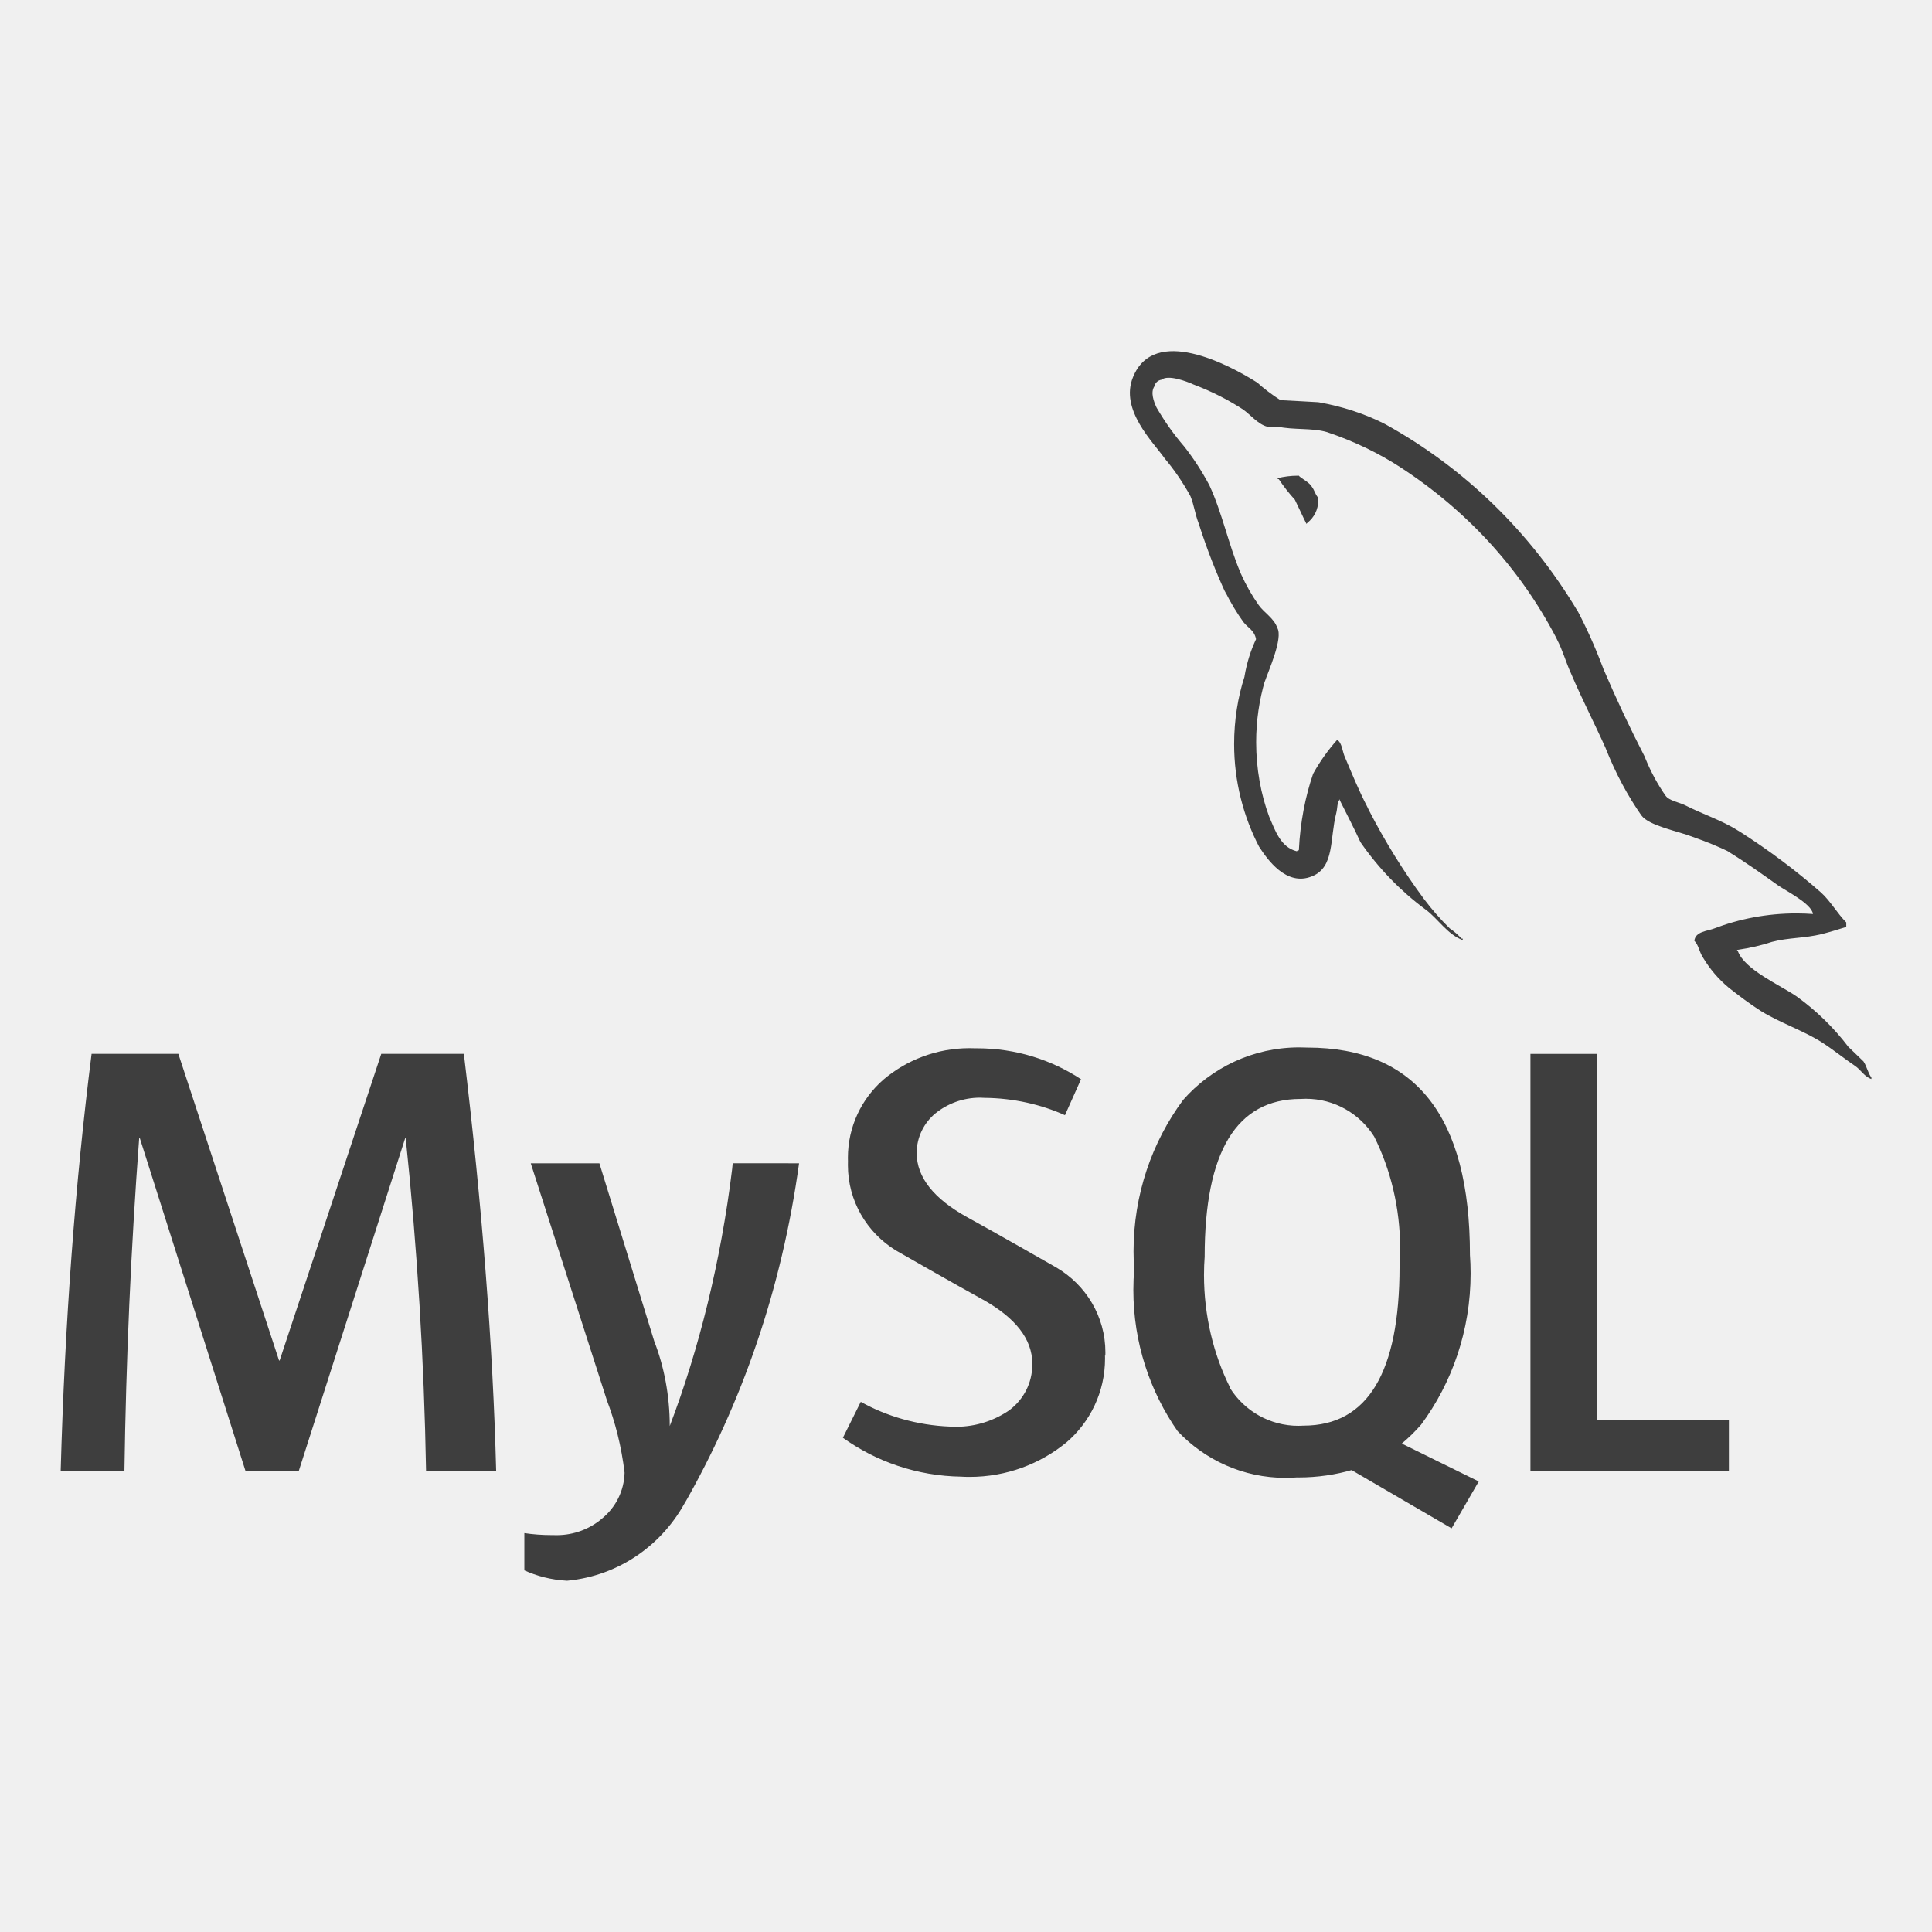
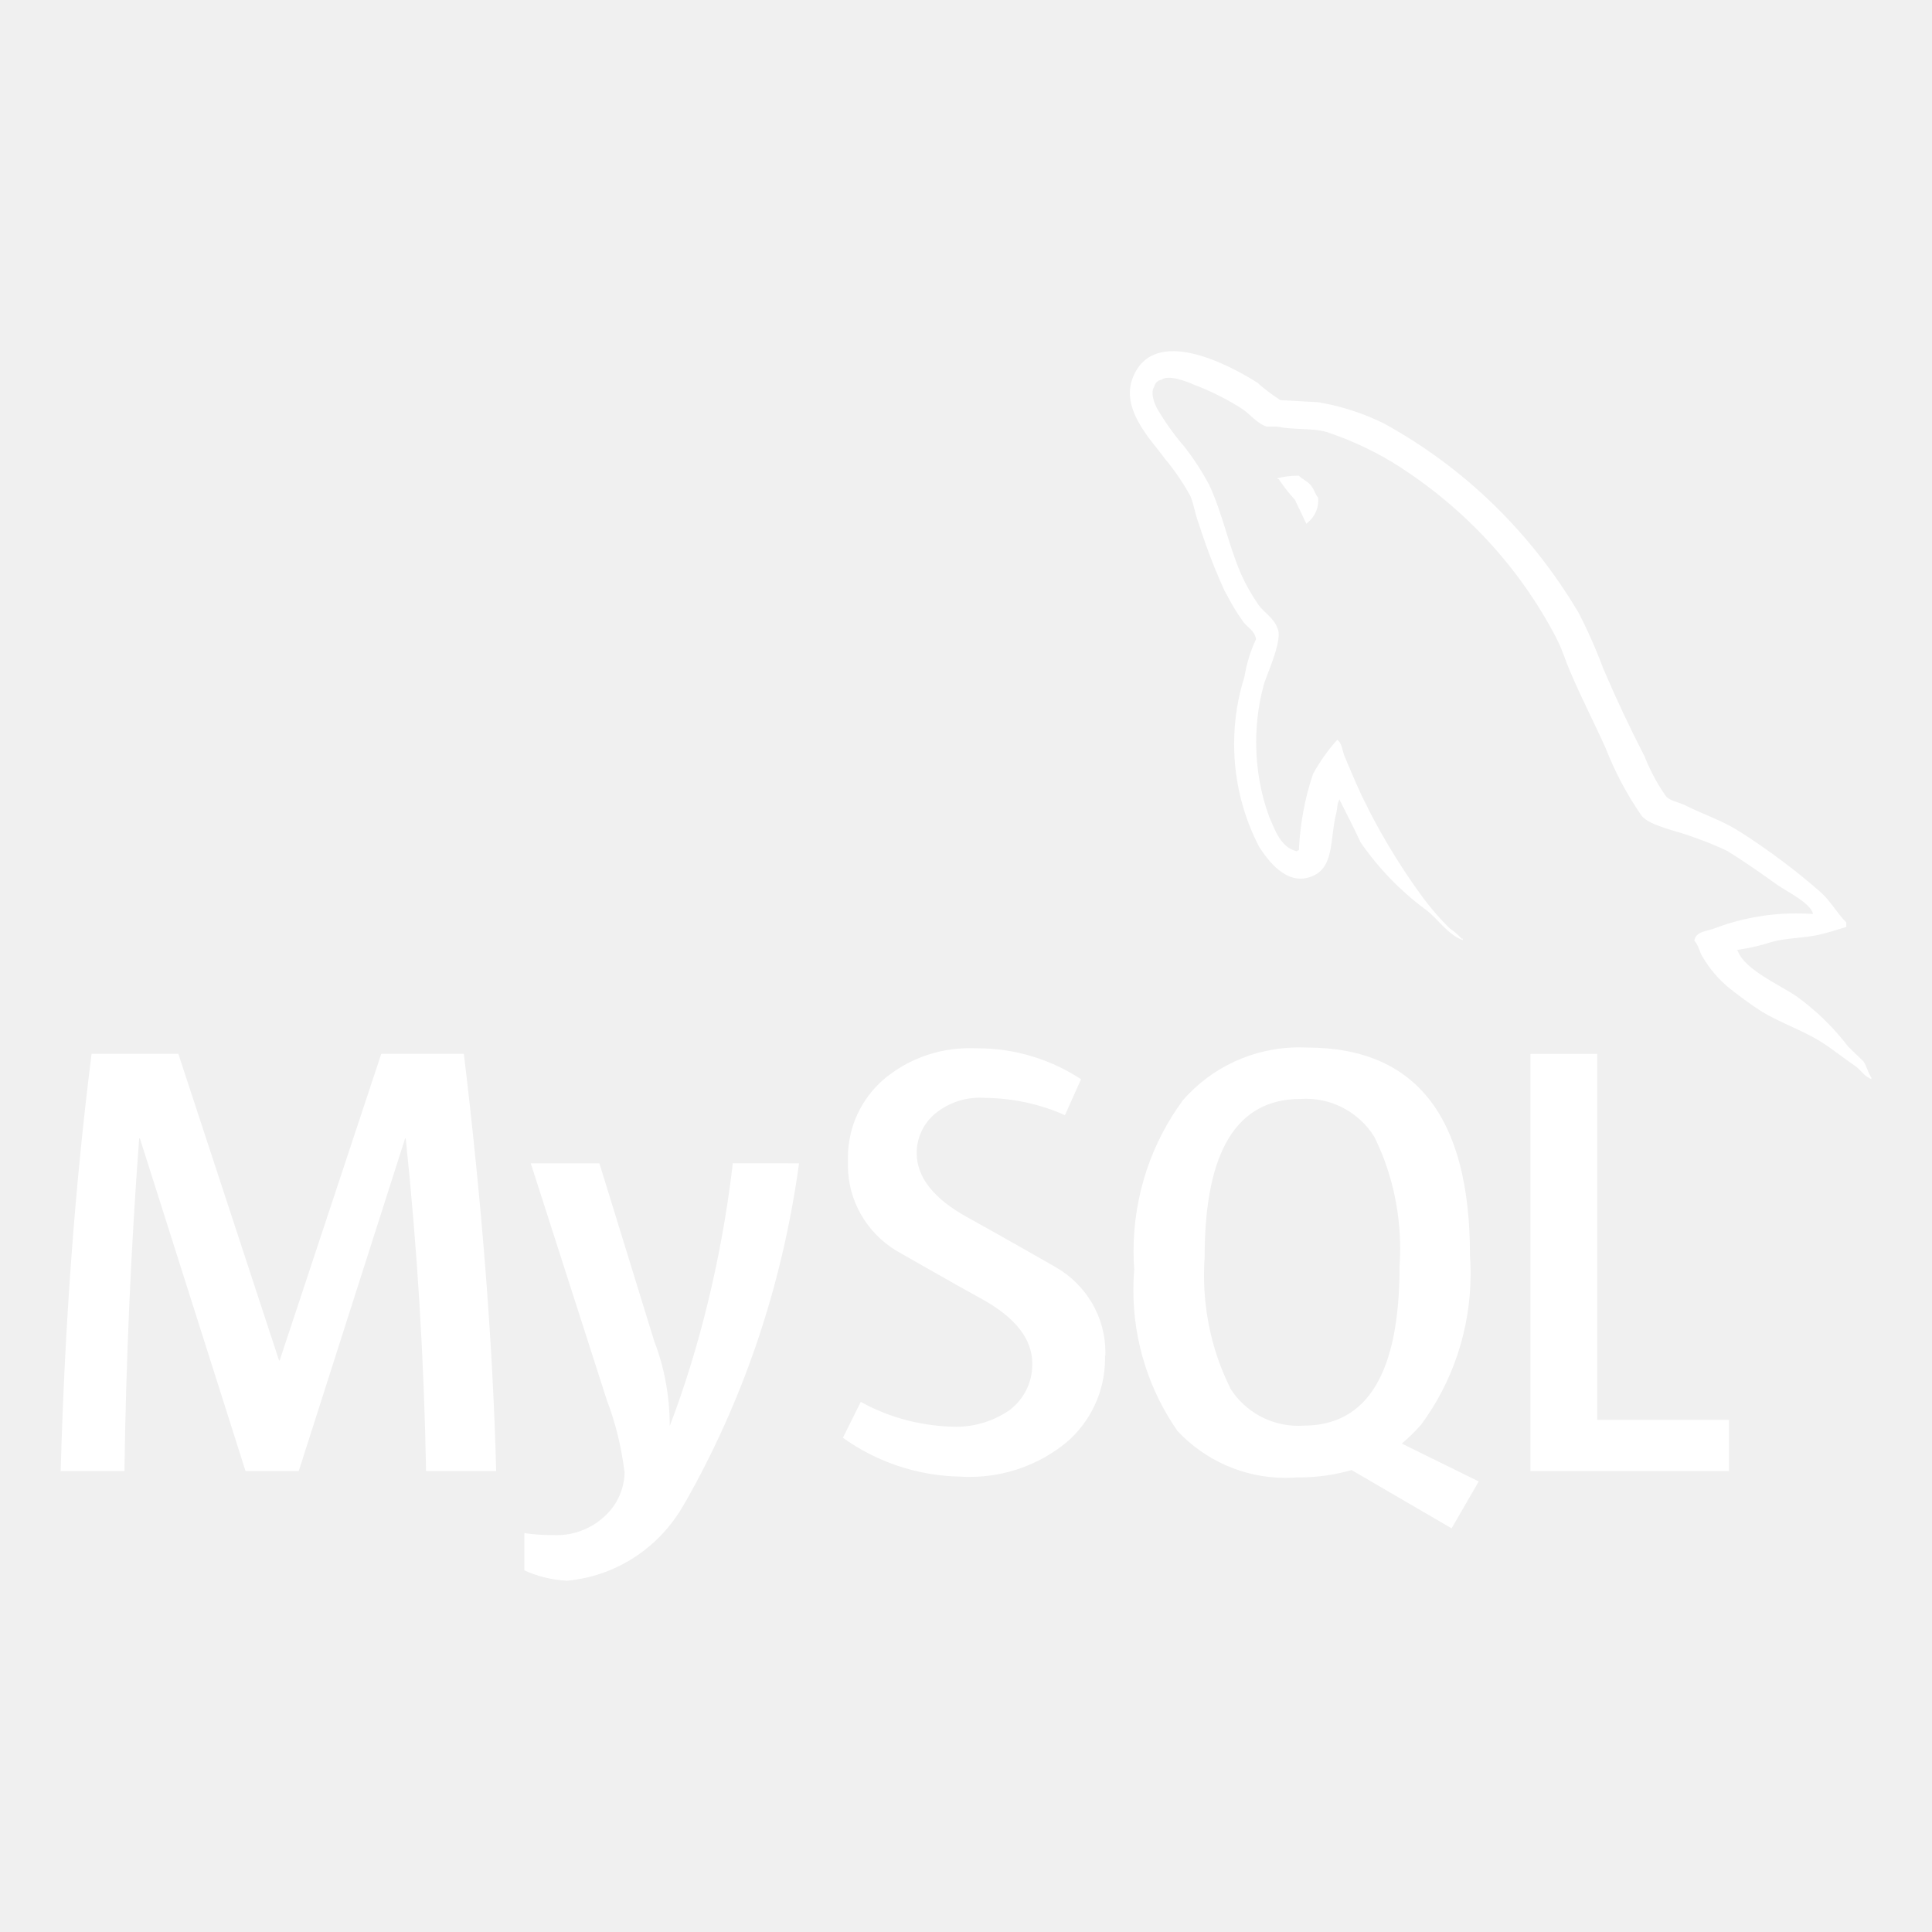
- <svg xmlns="http://www.w3.org/2000/svg" fill="#3E3E3E" width="800px" height="800px" viewBox="0 0 32 32" version="1.1">
+ <svg xmlns="http://www.w3.org/2000/svg" fill="white" width="800px" height="800px" viewBox="0 0 32 32" version="1.1">
  <path d="M30.026 15.139c-0.082-0.006-0.177-0.010-0.273-0.010-0.484 0-0.947 0.090-1.373 0.254l0.026-0.009c-0.125 0.050-0.325 0.050-0.342 0.209 0.069 0.066 0.079 0.175 0.137 0.267 0.117 0.198 0.261 0.366 0.429 0.506l0.003 0.003c0.175 0.137 0.35 0.27 0.534 0.387 0.325 0.2 0.694 0.319 1.012 0.52 0.181 0.117 0.366 0.266 0.55 0.391 0.091 0.062 0.15 0.175 0.267 0.215v-0.025c-0.057-0.075-0.075-0.184-0.131-0.267-0.084-0.084-0.167-0.159-0.25-0.241-0.248-0.325-0.535-0.603-0.857-0.835l-0.012-0.008c-0.267-0.182-0.852-0.437-0.962-0.744l-0.016-0.018c0.218-0.031 0.412-0.077 0.599-0.139l-0.024 0.007c0.284-0.075 0.544-0.059 0.837-0.132 0.132-0.034 0.266-0.075 0.4-0.117v-0.075c-0.15-0.15-0.262-0.354-0.417-0.494-0.409-0.36-0.86-0.698-1.335-1.002l-0.045-0.027c-0.262-0.167-0.595-0.275-0.871-0.417-0.1-0.050-0.267-0.075-0.325-0.159-0.13-0.185-0.245-0.397-0.336-0.621l-0.008-0.022q-0.368-0.714-0.684-1.453c-0.144-0.383-0.287-0.697-0.448-1.001l0.023 0.047c-0.786-1.319-1.881-2.379-3.188-3.102l-0.043-0.022c-0.309-0.153-0.668-0.272-1.045-0.339l-0.025-0.004c-0.209-0.010-0.417-0.025-0.625-0.034-0.146-0.094-0.272-0.19-0.39-0.296l0.003 0.003c-0.475-0.3-1.704-0.95-2.054-0.090-0.225 0.542 0.334 1.077 0.527 1.352 0.154 0.183 0.294 0.388 0.415 0.605l0.010 0.020c0.059 0.145 0.075 0.294 0.134 0.445 0.145 0.452 0.292 0.823 0.459 1.182l-0.026-0.062c0.099 0.199 0.202 0.368 0.317 0.528l-0.008-0.012c0.067 0.091 0.182 0.134 0.209 0.284-0.086 0.181-0.153 0.391-0.19 0.61l-0.002 0.014c-0.108 0.332-0.171 0.715-0.171 1.112 0 0.621 0.153 1.206 0.423 1.72l-0.010-0.020c0.134 0.207 0.452 0.667 0.878 0.491 0.375-0.15 0.292-0.625 0.4-1.043 0.025-0.1 0.009-0.166 0.060-0.234v0.019c0.117 0.235 0.235 0.459 0.342 0.694 0.302 0.435 0.661 0.805 1.071 1.11l0.013 0.009c0.2 0.15 0.359 0.41 0.609 0.502v-0.025h-0.019c-0.057-0.062-0.12-0.117-0.189-0.164l-0.004-0.002c-0.155-0.152-0.299-0.316-0.429-0.489l-0.008-0.011c-0.326-0.44-0.636-0.938-0.905-1.461l-0.029-0.061c-0.137-0.262-0.252-0.545-0.362-0.804-0.050-0.1-0.050-0.25-0.134-0.3-0.148 0.166-0.281 0.351-0.392 0.55l-0.008 0.016c-0.128 0.373-0.212 0.804-0.234 1.251l-0 0.011c-0.034 0.009-0.017 0-0.034 0.018-0.267-0.065-0.359-0.342-0.459-0.575-0.136-0.366-0.215-0.79-0.215-1.231 0-0.356 0.051-0.7 0.147-1.025l-0.006 0.026c0.059-0.175 0.309-0.727 0.209-0.895-0.052-0.159-0.217-0.25-0.309-0.379-0.109-0.154-0.209-0.329-0.292-0.514l-0.008-0.020c-0.2-0.467-0.3-0.985-0.517-1.452-0.131-0.244-0.269-0.454-0.424-0.65l0.007 0.009c-0.165-0.191-0.317-0.404-0.449-0.63l-0.011-0.020c-0.041-0.091-0.1-0.242-0.034-0.342 0.012-0.058 0.058-0.103 0.117-0.112l0.001-0c0.11-0.090 0.419 0.027 0.527 0.077 0.317 0.12 0.59 0.261 0.843 0.427l-0.016-0.010c0.117 0.082 0.244 0.241 0.394 0.282h0.175c0.267 0.059 0.569 0.018 0.819 0.091 0.459 0.155 0.856 0.349 1.223 0.587l-0.021-0.013c1.104 0.713 1.988 1.677 2.586 2.816l0.020 0.041c0.1 0.192 0.144 0.369 0.235 0.569 0.175 0.412 0.391 0.829 0.569 1.227 0.169 0.428 0.369 0.798 0.607 1.139l-0.012-0.018c0.125 0.175 0.627 0.266 0.852 0.357 0.237 0.083 0.427 0.162 0.611 0.251l-0.037-0.016c0.287 0.175 0.567 0.375 0.837 0.567 0.137 0.095 0.554 0.304 0.579 0.472zM18.302 22.452c0 0.015 0.001 0.032 0.001 0.049 0 0.558-0.249 1.057-0.643 1.393l-0.003 0.002c-0.432 0.352-0.989 0.566-1.596 0.566-0.047 0-0.094-0.001-0.14-0.004l0.006 0c-0.739-0.010-1.419-0.25-1.976-0.651l0.010 0.007 0.296-0.595c0.429 0.24 0.939 0.389 1.481 0.41l0.006 0c0.027 0.002 0.058 0.003 0.090 0.003 0.332 0 0.641-0.104 0.894-0.281l-0.005 0.003c0.229-0.174 0.375-0.446 0.375-0.752 0-0.006-0-0.011-0-0.017v0.001c0-0.412-0.287-0.762-0.81-1.056-0.485-0.266-1.453-0.821-1.453-0.821-0.478-0.296-0.791-0.817-0.791-1.411 0-0.021 0-0.042 0.001-0.063l-0 0.003c-0.001-0.019-0.001-0.041-0.001-0.063 0-0.515 0.227-0.977 0.586-1.291l0.002-0.002c0.382-0.324 0.881-0.521 1.426-0.521 0.035 0 0.069 0.001 0.103 0.002l-0.005-0c0.009-0 0.020-0 0.031-0 0.639 0 1.234 0.191 1.73 0.52l-0.012-0.007-0.266 0.595c-0.391-0.176-0.847-0.282-1.327-0.287l-0.002-0c-0.024-0.002-0.051-0.003-0.079-0.003-0.28 0-0.538 0.098-0.74 0.262l0.002-0.002c-0.189 0.157-0.309 0.392-0.31 0.655v0c0 0.41 0.292 0.762 0.832 1.062 0.491 0.269 1.483 0.837 1.483 0.837 0.488 0.287 0.811 0.809 0.811 1.407 0 0.018-0 0.037-0.001 0.055l0-0.003zM20.374 22.983c-0.273-0.545-0.432-1.187-0.432-1.866 0-0.107 0.004-0.213 0.012-0.317l-0.001 0.014q0-2.611 1.587-2.612c0.026-0.002 0.057-0.003 0.089-0.003 0.475 0 0.892 0.248 1.129 0.622l0.003 0.005c0.271 0.542 0.43 1.182 0.43 1.858 0 0.104-0.004 0.207-0.011 0.309l0.001-0.014q0 2.632-1.587 2.634c-0.027 0.002-0.058 0.003-0.089 0.003-0.475 0-0.893-0.248-1.13-0.622l-0.003-0.005zM24.488 24.535l-1.27-0.625c0.116-0.097 0.22-0.199 0.316-0.309l0.003-0.003c0.513-0.692 0.821-1.563 0.821-2.505 0-0.109-0.004-0.217-0.012-0.324l0.001 0.014q0-3.43-2.693-3.432c-0.040-0.002-0.087-0.003-0.134-0.003-0.767 0-1.456 0.337-1.925 0.872l-0.002 0.003c-0.511 0.692-0.818 1.562-0.818 2.504 0 0.106 0.004 0.211 0.012 0.315l-0.001-0.014c-0.009 0.101-0.014 0.219-0.014 0.338 0 0.874 0.274 1.684 0.74 2.349l-0.009-0.013c0.449 0.478 1.086 0.776 1.791 0.776 0.066 0 0.131-0.003 0.195-0.008l-0.009 0.001c0.009 0 0.021 0 0.032 0 0.311 0 0.612-0.045 0.897-0.128l-0.022 0.006 1.656 0.965 0.45-0.777zM28.636 24.366h-3.287v-6.91h1.106v6.061h2.181zM13.235 19.268c-0.287 2.084-0.944 3.965-1.905 5.65l0.040-0.077c-0.385 0.741-1.113 1.257-1.968 1.34l-0.010 0.001c-0.259-0.014-0.5-0.076-0.719-0.177l0.012 0.005v-0.617c0.137 0.021 0.295 0.033 0.456 0.033 0.009 0 0.018-0 0.028-0h-0.001c0.016 0.001 0.034 0.001 0.052 0.001 0.289 0 0.554-0.105 0.758-0.28l-0.002 0.001c0.22-0.181 0.361-0.451 0.369-0.755l0-0.001c-0.053-0.438-0.154-0.837-0.299-1.214l0.012 0.034-1.267-3.944h1.137l0.909 2.949c0.162 0.416 0.256 0.898 0.256 1.401 0 0.001 0 0.002 0 0.002v-0c0.482-1.262 0.848-2.734 1.034-4.261l0.009-0.092zM8.215 24.366h-1.158q-0.049-2.761-0.337-5.511h-0.010l-1.762 5.511h-0.881l-1.75-5.511h-0.012q-0.205 2.751-0.244 5.511h-1.056q0.103-3.685 0.512-6.911h1.437l1.668 5.079h0.010l1.683-5.079h1.368q0.454 3.777 0.535 6.911zM21.505 7.879c-0.002 0-0.005-0-0.008-0-0.119 0-0.234 0.015-0.344 0.043l0.010-0.002v0.016h0.017c0.086 0.128 0.174 0.239 0.269 0.343l-0.002-0.002c0.067 0.134 0.125 0.267 0.192 0.4l0.017-0.019c0.109-0.086 0.178-0.218 0.178-0.366 0-0.018-0.001-0.035-0.003-0.053l0 0.002c-0.050-0.059-0.057-0.117-0.1-0.175-0.050-0.084-0.157-0.125-0.225-0.191z" />
</svg>
